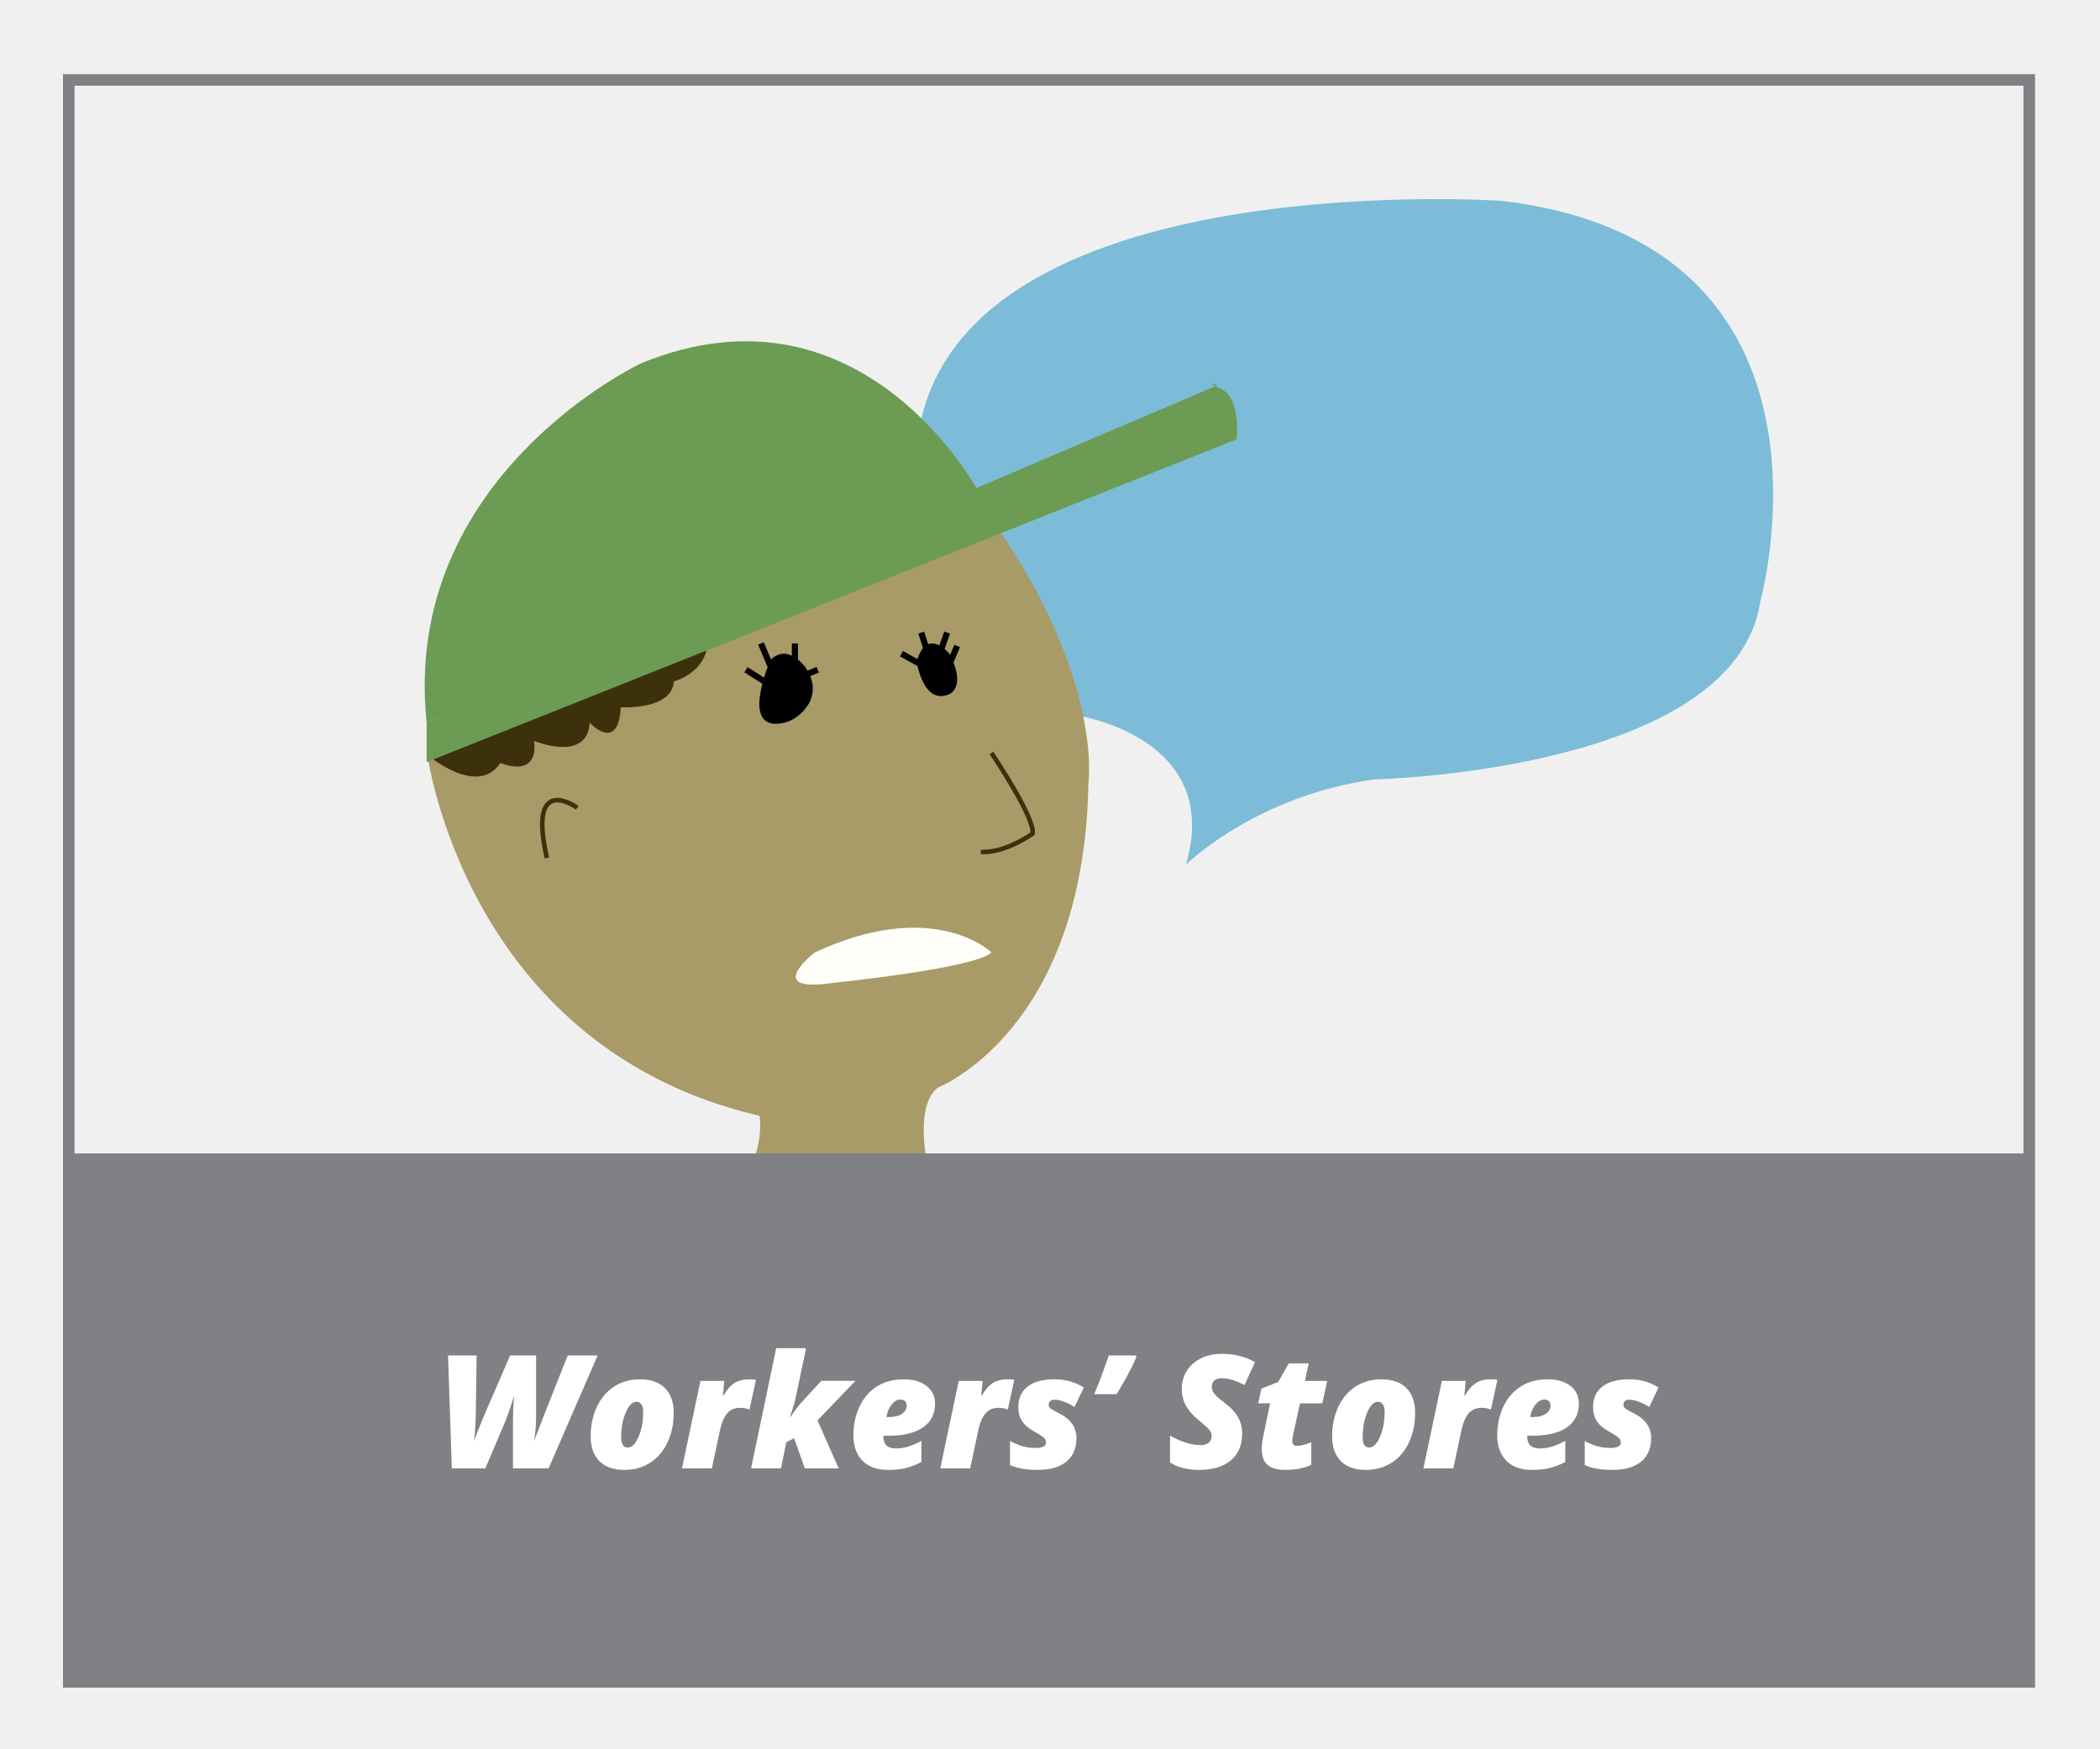
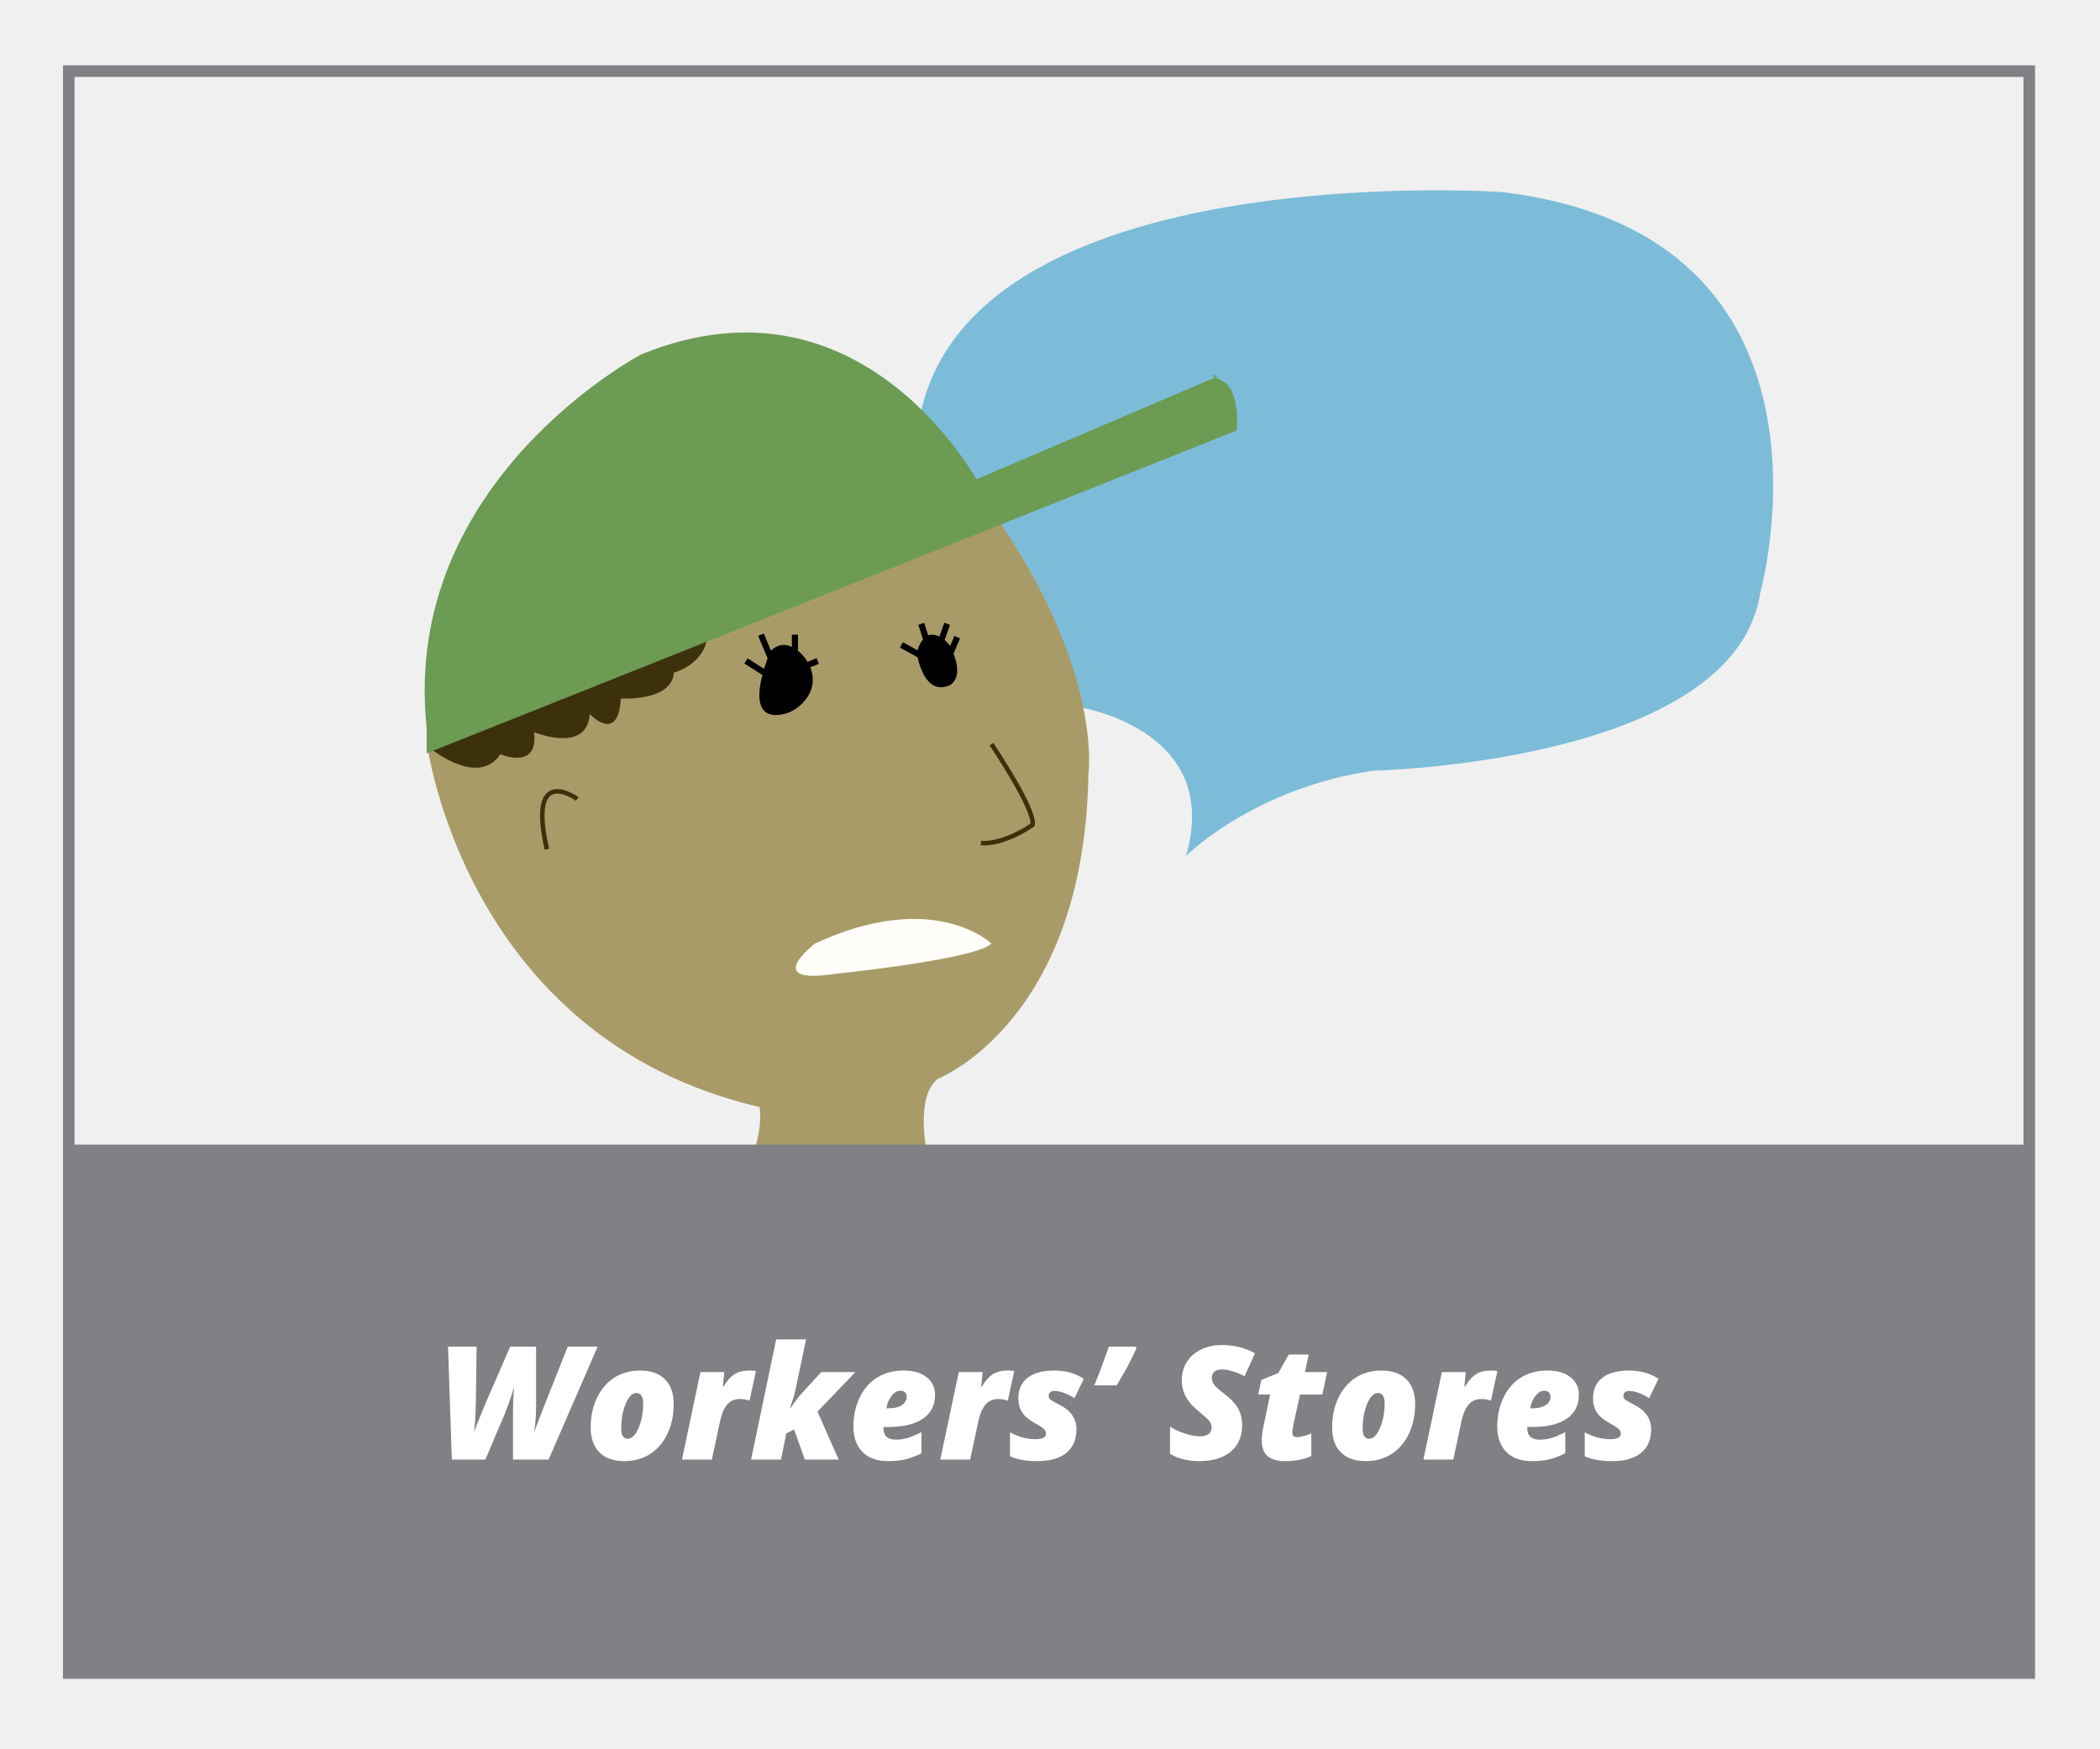
- <svg xmlns="http://www.w3.org/2000/svg" version="1.1" x="0px" y="0px" width="239px" height="199px" viewBox="1036 0 239 199" enable-background="new 1036 0 239 199" xml:space="preserve">
-   <g id="Layer_1">
-     <path fill="#7CBCD8" d="M1158.553,81.422c0,0,16.666,2.424,12.428,16.979c0,0,7.807-7.797,21.414-9.703   c0,0,41.044-0.866,43.944-20.273c0,0,11.376-40.718-29.445-45.57c0,0-68.112-4.678-66.628,31.535" />
-     <path fill="#A89B67" d="M1084.555,85.398c0,0,4.158,33.73,37.888,41.585c0,0,0.924,4.621-3.696,10.627c0,0,16.172-3.234,24.027,0   c0,0-3.696-11.089,0-13.862c0,0,16.634-6.469,17.096-34.654c0,0,1.848-12.475-12.013-31.42L1084.555,85.398z" />
-     <path fill="#3D310C" d="M1084.555,85.843c0,0,5.746,4.96,8.398,0.982c0,0,4.35,1.902,3.831-2.505c0,0,6.041,2.505,6.335-2.063   c0,0,3.239,3.489,3.536-1.768c0,0,5.82,0.368,6.041-2.947c0,0,3.178-0.801,3.767-3.767c0,0,3.438-0.077,2.039-3.245   L1084.555,85.843z" />
-     <path fill="none" stroke="#3D310C" stroke-width="0.515" stroke-miterlimit="10" d="M1101.696,91.925c0,0-5.705-4.158-3.453,5.718" />
-     <path fill="none" stroke="#3D310C" stroke-width="0.515" stroke-miterlimit="10" d="M1148.838,85.687c0,0,5.025,7.451,4.678,9.183   c0,0-3.119,2.253-5.891,2.079" />
-     <path fill="#FFFEFA" d="M1148.838,108.386c0,0-6.498-6.324-20.099,0c0,0-6.064,4.678,2.079,3.465   C1130.818,111.851,1147.019,110.205,1148.838,108.386z" />
-     <path d="M1123.695,75.099c0,0-3.804,8.573,1.733,7.104c1.603-0.425,4.505-2.946,2.252-6.238   C1127.68,75.965,1125.688,73.106,1123.695,75.099z" />
-     <path d="M1140.329,75.272c0,0,0.693,5.025,3.725,3.725c0,0,1.993-0.805,0-4.604C1144.054,74.393,1141.505,71.25,1140.329,75.272z" />
-     <line fill="none" stroke="#000000" stroke-width="0.693" stroke-miterlimit="10" x1="1120.897" y1="76.218" x2="1124.314" y2="78.382" />
-     <line fill="none" stroke="#000000" stroke-width="0.693" stroke-miterlimit="10" x1="1122.605" y1="73.224" x2="1124.314" y2="77.3" />
-     <line fill="none" stroke="#000000" stroke-width="0.693" stroke-miterlimit="10" x1="1126.467" y1="73.224" x2="1126.467" y2="76.218" />
-     <line fill="none" stroke="#000000" stroke-width="0.693" stroke-miterlimit="10" x1="1129.067" y1="76.218" x2="1126.467" y2="77.3" />
-     <line fill="none" stroke="#000000" stroke-width="0.693" stroke-miterlimit="10" x1="1138.596" y1="74.393" x2="1141.888" y2="76.218" />
-     <line fill="none" stroke="#000000" stroke-width="0.693" stroke-miterlimit="10" x1="1140.849" y1="71.991" x2="1141.888" y2="75.262" />
-     <line fill="none" stroke="#000000" stroke-width="0.693" stroke-miterlimit="10" x1="1143.794" y1="71.991" x2="1142.634" y2="75.262" />
-     <line fill="none" stroke="#000000" stroke-width="0.693" stroke-miterlimit="10" x1="1144.94" y1="73.507" x2="1143.794" y2="76.218" />
-     <path fill="#6C9B53" d="M1084.555,86.727l92.179-36.733c0,0,0.52-4.678-1.733-5.718c-2.253-1.04-0.433-0.433-0.433-0.433   l-90.013,38.379V86.727z" />
-     <path fill="#6C9B53" d="M1147.625,56.405c0,0-13.168-25.471-38.639-15.074c0,0-27.377,12.822-24.431,40.892" />
-     <rect x="1043.827" y="9.095" fill="none" stroke="#808184" stroke-width="1.319" stroke-miterlimit="10" width="223.122" height="182.3" />
-     <rect x="1044.051" y="131.26" fill="#808184" width="223.122" height="60.645" />
+ <svg xmlns="http://www.w3.org/2000/svg" version="1.1" id="Layer_1" x="0px" y="0px" width="239px" height="199px" viewBox="0 0 239 199" enable-background="new 0 0 239 199" xml:space="preserve">
+   <g id="Layer_1_1_">
+     <path fill="#7CBCD8" d="M122.553,80.422c0,0,16.666,2.424,12.428,16.979c0,0,7.807-7.797,21.414-9.703   c0,0,41.044-0.866,43.944-20.273c0,0,11.376-40.718-29.445-45.57c0,0-68.112-4.678-66.628,31.535" />
+     <path fill="#A89B67" d="M48.555,84.398c0,0,4.158,33.73,37.888,41.585c0,0,0.924,4.621-3.696,10.627c0,0,16.172-3.234,24.027,0   c0,0-3.696-11.089,0-13.862c0,0,16.634-6.469,17.096-34.654c0,0,1.848-12.475-12.013-31.42L48.555,84.398z" />
+     <path fill="#3D310C" d="M48.555,84.843c0,0,5.746,4.96,8.398,0.982c0,0,4.35,1.902,3.831-2.505c0,0,6.041,2.505,6.335-2.063   c0,0,3.239,3.489,3.536-1.768c0,0,5.82,0.368,6.041-2.947c0,0,3.178-0.801,3.767-3.767c0,0,3.438-0.077,2.039-3.245L48.555,84.843z   " />
+     <path fill="none" stroke="#3D310C" stroke-width="0.515" stroke-miterlimit="10" d="M65.696,90.925c0,0-5.705-4.158-3.453,5.718" />
+     <path fill="none" stroke="#3D310C" stroke-width="0.515" stroke-miterlimit="10" d="M112.838,84.687c0,0,5.025,7.451,4.678,9.183   c0,0-3.119,2.253-5.891,2.079" />
+     <path fill="#FFFEFA" d="M112.838,107.386c0,0-6.498-6.324-20.099,0c0,0-6.064,4.678,2.079,3.465   C94.818,110.851,111.019,109.205,112.838,107.386z" />
+     <path d="M87.695,74.099c0,0-3.804,8.573,1.733,7.104c1.603-0.425,4.505-2.946,2.252-6.238   C91.68,74.965,89.688,72.106,87.695,74.099z" />
+     <path d="M104.329,74.272c0,0,0.693,5.025,3.725,3.725c0,0,1.993-0.805,0-4.604C108.054,73.393,105.505,70.25,104.329,74.272z" />
+     <line fill="none" stroke="#000000" stroke-width="0.693" stroke-miterlimit="10" x1="84.897" y1="75.218" x2="88.314" y2="77.382" />
+     <line fill="none" stroke="#000000" stroke-width="0.693" stroke-miterlimit="10" x1="86.605" y1="72.224" x2="88.314" y2="76.3" />
+     <line fill="none" stroke="#000000" stroke-width="0.693" stroke-miterlimit="10" x1="90.467" y1="72.224" x2="90.467" y2="75.218" />
+     <line fill="none" stroke="#000000" stroke-width="0.693" stroke-miterlimit="10" x1="93.067" y1="75.218" x2="90.467" y2="76.3" />
+     <line fill="none" stroke="#000000" stroke-width="0.693" stroke-miterlimit="10" x1="102.596" y1="73.393" x2="105.888" y2="75.218" />
+     <line fill="none" stroke="#000000" stroke-width="0.693" stroke-miterlimit="10" x1="104.849" y1="70.991" x2="105.888" y2="74.262" />
+     <line fill="none" stroke="#000000" stroke-width="0.693" stroke-miterlimit="10" x1="107.794" y1="70.991" x2="106.634" y2="74.262" />
+     <line fill="none" stroke="#000000" stroke-width="0.693" stroke-miterlimit="10" x1="108.94" y1="72.507" x2="107.794" y2="75.218" />
+     <path fill="#6C9B53" d="M48.555,85.727l92.179-36.733c0,0,0.52-4.678-1.733-5.718c-2.253-1.04-0.433-0.433-0.433-0.433   L48.555,81.222L48.555,85.727L48.555,85.727z" />
+     <path fill="#6C9B53" d="M111.625,55.405c0,0-13.168-25.471-38.639-15.074c0,0-27.377,14.349-24.431,42.419" />
+     <rect x="7.827" y="8.095" fill="none" stroke="#808184" stroke-width="1.319" stroke-miterlimit="10" width="223.122" height="182.3" />
+     <rect x="8.051" y="130.26" fill="#808184" width="223.122" height="60.645" />
    <g>
-       <path fill="#FFFFFF" d="M1089.937,163.991l0.352-0.914l0.826-2.039l2.944-6.785h2.953v6.961c0,0.914-0.076,1.84-0.229,2.777    c0.059-0.164,0.448-1.178,1.169-3.041l2.663-6.697h3.401l-5.581,12.85h-4.052v-5.449c0-0.908,0.038-1.857,0.114-2.848    c-0.193,0.779-0.539,1.802-1.037,3.067l-2.224,5.229h-3.814l-0.431-12.85h3.252l-0.088,6.442    C1090.121,162.26,1090.048,163.358,1089.937,163.991z" />
-       <path fill="#FFFFFF" d="M1107.058,167.278c-1.225,0-2.17-0.331-2.834-0.993c-0.666-0.662-0.998-1.608-0.998-2.839    s0.232-2.342,0.699-3.336c0.465-0.992,1.12-1.765,1.964-2.315s1.828-0.826,2.953-0.826c1.225,0,2.169,0.331,2.835,0.993    c0.664,0.662,0.997,1.608,0.997,2.839s-0.233,2.343-0.698,3.335c-0.467,0.994-1.121,1.766-1.965,2.316    S1108.183,167.278,1107.058,167.278z M1108.446,159.526c-0.48,0-0.893,0.408-1.234,1.227c-0.344,0.816-0.515,1.753-0.515,2.808    c0,0.779,0.246,1.169,0.738,1.169c0.475,0,0.888-0.407,1.239-1.222s0.527-1.752,0.527-2.813c0-0.387-0.067-0.678-0.202-0.874    S1108.681,159.526,1108.446,159.526z" />
-       <path fill="#FFFFFF" d="M1121.331,156.969c0.328,0,0.563,0.023,0.703,0.07l-0.738,3.366c-0.316-0.129-0.677-0.193-1.081-0.193    c-0.604,0-1.086,0.207-1.445,0.619c-0.361,0.414-0.635,1.045-0.822,1.895l-0.932,4.377h-3.401l2.101-9.958h2.716l-0.158,1.661    h0.07c0.381-0.656,0.794-1.126,1.239-1.41S1120.61,156.969,1121.331,156.969z" />
-       <path fill="#FFFFFF" d="M1124.337,153.427h3.401l-1.222,5.827c-0.1,0.451-0.299,1.104-0.598,1.96h0.079    c0.492-0.744,0.94-1.33,1.345-1.758l2.127-2.312h3.885l-4.315,4.5l2.408,5.458h-3.85l-1.222-3.437l-0.888,0.466l-0.606,2.971    h-3.401L1124.337,153.427z" />
-       <path fill="#FFFFFF" d="M1137.063,167.278c-1.242,0-2.209-0.348-2.9-1.041c-0.691-0.695-1.037-1.66-1.037-2.896    s0.244-2.352,0.734-3.344c0.488-0.994,1.16-1.746,2.012-2.26c0.854-0.512,1.839-0.769,2.958-0.769    c1.113,0,1.989,0.252,2.628,0.756s0.958,1.175,0.958,2.013c0,1.178-0.459,2.082-1.376,2.711c-0.917,0.631-2.242,0.945-3.977,0.945    h-0.519v0.141c0,0.867,0.48,1.301,1.441,1.301c0.463,0,0.917-0.068,1.362-0.207c0.445-0.137,0.952-0.355,1.521-0.654v2.408    c-0.656,0.334-1.269,0.566-1.837,0.699C1138.464,167.212,1137.808,167.278,1137.063,167.278z M1138.452,159.271    c-0.357,0-0.691,0.204-1.002,0.61c-0.311,0.408-0.498,0.869-0.563,1.385h0.255c0.639,0,1.14-0.121,1.503-0.365    c0.363-0.242,0.545-0.563,0.545-0.962c0-0.188-0.059-0.346-0.176-0.475S1138.71,159.271,1138.452,159.271z" />
-       <path fill="#FFFFFF" d="M1150.73,156.969c0.328,0,0.563,0.023,0.703,0.07l-0.738,3.366c-0.316-0.129-0.677-0.193-1.081-0.193    c-0.604,0-1.086,0.207-1.445,0.619c-0.361,0.414-0.635,1.045-0.822,1.895l-0.932,4.377h-3.401l2.101-9.958h2.716l-0.158,1.661    h0.07c0.381-0.656,0.794-1.126,1.239-1.41S1150.01,156.969,1150.73,156.969z" />
-       <path fill="#FFFFFF" d="M1158.509,163.648c0,1.166-0.381,2.063-1.143,2.689s-1.857,0.94-3.287,0.94    c-1.301,0-2.344-0.185-3.129-0.554v-2.733c0.539,0.293,1.04,0.498,1.503,0.615s0.932,0.176,1.406,0.176    c0.398,0,0.697-0.054,0.896-0.162s0.299-0.26,0.299-0.453c0-0.205-0.076-0.383-0.229-0.531c-0.152-0.15-0.533-0.397-1.143-0.743    c-0.621-0.34-1.074-0.729-1.357-1.169c-0.285-0.439-0.427-0.976-0.427-1.608c0-1.008,0.354-1.784,1.063-2.329    s1.717-0.817,3.023-0.817c0.656,0,1.254,0.076,1.793,0.229s1.063,0.387,1.573,0.703l-1.063,2.215    c-0.387-0.252-0.787-0.452-1.199-0.603c-0.414-0.148-0.77-0.224-1.068-0.224c-0.445,0-0.668,0.199-0.668,0.598    c0,0.17,0.092,0.319,0.277,0.448c0.184,0.129,0.484,0.296,0.9,0.501C1157.85,161.492,1158.509,162.43,1158.509,163.648z" />
-       <path fill="#FFFFFF" d="M1165.259,154.253l0.07,0.193c-0.539,1.242-1.289,2.646-2.25,4.21h-2.54    c0.199-0.475,0.396-0.965,0.594-1.472c0.195-0.507,0.552-1.484,1.067-2.932H1165.259z" />
-       <path fill="#FFFFFF" d="M1177.37,163.156c0,1.301-0.431,2.313-1.292,3.036c-0.861,0.725-2.063,1.086-3.604,1.086    c-0.645,0-1.254-0.072-1.828-0.215c-0.574-0.144-1.069-0.354-1.485-0.629v-3.076c0.492,0.311,1.056,0.571,1.692,0.782    c0.635,0.211,1.211,0.316,1.727,0.316c0.434,0,0.762-0.091,0.984-0.272s0.334-0.439,0.334-0.773c0-0.158-0.035-0.306-0.105-0.443    s-0.17-0.275-0.299-0.414c-0.129-0.137-0.475-0.44-1.037-0.909c-0.686-0.551-1.184-1.113-1.494-1.688s-0.466-1.204-0.466-1.89    c0-0.768,0.191-1.457,0.575-2.07c0.384-0.611,0.926-1.086,1.627-1.424c0.699-0.336,1.483-0.505,2.351-0.505    c1.4,0,2.66,0.313,3.779,0.94l-1.187,2.61c-1.002-0.516-1.854-0.773-2.558-0.773c-0.375,0-0.663,0.082-0.866,0.246    c-0.201,0.164-0.303,0.404-0.303,0.721c0,0.287,0.098,0.556,0.295,0.804c0.195,0.25,0.569,0.582,1.12,0.998    c0.691,0.51,1.204,1.046,1.538,1.608S1177.37,162.43,1177.37,163.156z" />
-       <path fill="#FFFFFF" d="M1183.628,164.545c0.387,0,0.923-0.138,1.608-0.413v2.558c-0.797,0.393-1.793,0.589-2.988,0.589    c-0.867,0-1.525-0.186-1.973-0.559c-0.449-0.371-0.673-0.982-0.673-1.832c0-0.445,0.07-0.996,0.211-1.652l0.738-3.533h-1.354    l0.36-1.67l1.916-0.773l1.204-2.109h2.268l-0.431,1.995h2.531l-0.554,2.558h-2.54l-0.738,3.366    c-0.094,0.451-0.141,0.759-0.141,0.923C1183.074,164.36,1183.259,164.545,1183.628,164.545z" />
-       <path fill="#FFFFFF" d="M1191.441,167.278c-1.225,0-2.17-0.331-2.834-0.993c-0.666-0.662-0.998-1.608-0.998-2.839    s0.232-2.342,0.699-3.336c0.465-0.992,1.12-1.765,1.964-2.315s1.828-0.826,2.953-0.826c1.225,0,2.169,0.331,2.835,0.993    c0.664,0.662,0.997,1.608,0.997,2.839s-0.233,2.343-0.698,3.335c-0.467,0.994-1.121,1.766-1.965,2.316    S1192.566,167.278,1191.441,167.278z M1192.83,159.526c-0.48,0-0.893,0.408-1.234,1.227c-0.344,0.816-0.515,1.753-0.515,2.808    c0,0.779,0.246,1.169,0.738,1.169c0.475,0,0.888-0.407,1.239-1.222s0.527-1.752,0.527-2.813c0-0.387-0.067-0.678-0.202-0.874    S1193.064,159.526,1192.83,159.526z" />
-       <path fill="#FFFFFF" d="M1205.715,156.969c0.328,0,0.563,0.023,0.703,0.07l-0.738,3.366c-0.316-0.129-0.677-0.193-1.081-0.193    c-0.604,0-1.086,0.207-1.445,0.619c-0.361,0.414-0.635,1.045-0.822,1.895l-0.932,4.377h-3.401l2.101-9.958h2.716l-0.158,1.661    h0.07c0.381-0.656,0.794-1.126,1.239-1.41S1204.994,156.969,1205.715,156.969z" />
-       <path fill="#FFFFFF" d="M1210.338,167.278c-1.242,0-2.209-0.348-2.9-1.041c-0.691-0.695-1.037-1.66-1.037-2.896    s0.244-2.352,0.734-3.344c0.488-0.994,1.16-1.746,2.012-2.26c0.854-0.512,1.839-0.769,2.958-0.769    c1.113,0,1.989,0.252,2.628,0.756s0.958,1.175,0.958,2.013c0,1.178-0.459,2.082-1.376,2.711c-0.917,0.631-2.242,0.945-3.977,0.945    h-0.519v0.141c0,0.867,0.48,1.301,1.441,1.301c0.463,0,0.917-0.068,1.362-0.207c0.445-0.137,0.952-0.355,1.521-0.654v2.408    c-0.656,0.334-1.269,0.566-1.837,0.699C1211.738,167.212,1211.082,167.278,1210.338,167.278z M1211.727,159.271    c-0.357,0-0.691,0.204-1.002,0.61c-0.311,0.408-0.498,0.869-0.563,1.385h0.255c0.639,0,1.14-0.121,1.503-0.365    c0.363-0.242,0.545-0.563,0.545-0.962c0-0.188-0.059-0.346-0.176-0.475S1211.984,159.271,1211.727,159.271z" />
-       <path fill="#FFFFFF" d="M1223.917,163.648c0,1.166-0.381,2.063-1.143,2.689s-1.857,0.94-3.287,0.94    c-1.301,0-2.344-0.185-3.129-0.554v-2.733c0.539,0.293,1.04,0.498,1.503,0.615s0.932,0.176,1.406,0.176    c0.398,0,0.697-0.054,0.896-0.162s0.299-0.26,0.299-0.453c0-0.205-0.076-0.383-0.229-0.531c-0.152-0.15-0.533-0.397-1.143-0.743    c-0.621-0.34-1.074-0.729-1.357-1.169c-0.285-0.439-0.427-0.976-0.427-1.608c0-1.008,0.354-1.784,1.063-2.329    s1.717-0.817,3.023-0.817c0.656,0,1.254,0.076,1.793,0.229s1.063,0.387,1.573,0.703l-1.063,2.215    c-0.387-0.252-0.787-0.452-1.199-0.603c-0.414-0.148-0.77-0.224-1.068-0.224c-0.445,0-0.668,0.199-0.668,0.598    c0,0.17,0.092,0.319,0.277,0.448c0.184,0.129,0.484,0.296,0.9,0.501C1223.258,161.492,1223.917,162.43,1223.917,163.648z" />
+       <path fill="#FFFFFF" d="M53.937,162.991l0.352-0.914l0.826-2.039l2.944-6.785h2.953v6.961c0,0.914-0.076,1.84-0.229,2.777    c0.059-0.164,0.448-1.178,1.169-3.041l2.663-6.697h3.401l-5.581,12.85h-4.052v-5.449c0-0.908,0.038-1.857,0.114-2.848    c-0.193,0.779-0.539,1.802-1.037,3.067l-2.224,5.229h-3.814l-0.431-12.85h3.252l-0.088,6.442    C54.121,161.26,54.048,162.358,53.937,162.991z" />
+       <path fill="#FFFFFF" d="M71.058,166.278c-1.225,0-2.17-0.331-2.834-0.993c-0.666-0.662-0.998-1.608-0.998-2.839    s0.232-2.342,0.699-3.336c0.465-0.992,1.12-1.765,1.964-2.315s1.828-0.826,2.953-0.826c1.225,0,2.169,0.331,2.835,0.993    c0.664,0.662,0.997,1.608,0.997,2.839s-0.233,2.343-0.698,3.335c-0.467,0.994-1.121,1.766-1.965,2.316    S72.183,166.278,71.058,166.278z M72.446,158.526c-0.48,0-0.893,0.408-1.234,1.227c-0.344,0.816-0.515,1.753-0.515,2.808    c0,0.779,0.246,1.169,0.738,1.169c0.475,0,0.888-0.407,1.239-1.222s0.527-1.752,0.527-2.813c0-0.387-0.067-0.678-0.202-0.874    S72.681,158.526,72.446,158.526z" />
+       <path fill="#FFFFFF" d="M85.331,155.969c0.328,0,0.563,0.023,0.703,0.07l-0.738,3.366c-0.316-0.129-0.677-0.193-1.081-0.193    c-0.604,0-1.086,0.207-1.445,0.619c-0.361,0.414-0.635,1.045-0.822,1.895l-0.932,4.377h-3.401l2.101-9.958h2.716l-0.158,1.661    h0.07c0.381-0.656,0.794-1.126,1.239-1.41S84.61,155.969,85.331,155.969z" />
+       <path fill="#FFFFFF" d="M88.337,152.427h3.401l-1.222,5.827c-0.1,0.451-0.299,1.104-0.598,1.96h0.079    c0.492-0.744,0.94-1.33,1.345-1.758l2.127-2.312h3.885l-4.315,4.5l2.408,5.458h-3.85l-1.222-3.437l-0.888,0.466l-0.606,2.971    H85.48L88.337,152.427z" />
+       <path fill="#FFFFFF" d="M101.063,166.278c-1.242,0-2.209-0.348-2.9-1.041c-0.691-0.695-1.037-1.66-1.037-2.896    s0.244-2.352,0.734-3.344c0.488-0.994,1.16-1.746,2.012-2.26c0.854-0.512,1.839-0.769,2.958-0.769    c1.113,0,1.989,0.252,2.628,0.756s0.958,1.175,0.958,2.013c0,1.178-0.459,2.082-1.376,2.711c-0.917,0.631-2.242,0.945-3.977,0.945    h-0.519v0.141c0,0.867,0.48,1.301,1.441,1.301c0.463,0,0.917-0.068,1.362-0.207c0.445-0.137,0.952-0.355,1.521-0.654v2.408    c-0.656,0.334-1.269,0.566-1.837,0.699C102.464,166.212,101.808,166.278,101.063,166.278z M102.452,158.271    c-0.357,0-0.691,0.204-1.002,0.61c-0.311,0.408-0.498,0.869-0.563,1.385h0.255c0.639,0,1.14-0.121,1.503-0.365    c0.363-0.242,0.545-0.563,0.545-0.962c0-0.188-0.059-0.346-0.176-0.475S102.71,158.271,102.452,158.271z" />
+       <path fill="#FFFFFF" d="M114.73,155.969c0.328,0,0.563,0.023,0.703,0.07l-0.738,3.366c-0.316-0.129-0.677-0.193-1.081-0.193    c-0.604,0-1.086,0.207-1.445,0.619c-0.361,0.414-0.635,1.045-0.822,1.895l-0.932,4.377h-3.401l2.101-9.958h2.716l-0.158,1.661    h0.07c0.381-0.656,0.794-1.126,1.239-1.41S114.01,155.969,114.73,155.969z" />
+       <path fill="#FFFFFF" d="M122.509,162.648c0,1.166-0.381,2.063-1.143,2.689s-1.857,0.94-3.287,0.94    c-1.301,0-2.344-0.185-3.129-0.554v-2.733c0.539,0.293,1.04,0.498,1.503,0.615s0.932,0.176,1.406,0.176    c0.398,0,0.697-0.054,0.896-0.162s0.299-0.26,0.299-0.453c0-0.205-0.076-0.383-0.229-0.531c-0.152-0.15-0.533-0.397-1.143-0.743    c-0.621-0.34-1.074-0.729-1.357-1.169c-0.285-0.439-0.427-0.976-0.427-1.608c0-1.008,0.354-1.784,1.063-2.329    s1.717-0.817,3.023-0.817c0.656,0,1.254,0.076,1.793,0.229s1.063,0.387,1.573,0.703l-1.063,2.215    c-0.387-0.252-0.787-0.452-1.199-0.603c-0.414-0.148-0.77-0.224-1.068-0.224c-0.445,0-0.668,0.199-0.668,0.598    c0,0.17,0.092,0.319,0.277,0.448c0.184,0.129,0.484,0.296,0.9,0.501C121.85,160.492,122.509,161.43,122.509,162.648z" />
+       <path fill="#FFFFFF" d="M129.259,153.253l0.07,0.193c-0.539,1.242-1.289,2.646-2.25,4.21h-2.54    c0.199-0.475,0.396-0.965,0.594-1.472c0.195-0.507,0.552-1.484,1.067-2.932h3.059V153.253z" />
+       <path fill="#FFFFFF" d="M141.37,162.156c0,1.301-0.431,2.313-1.292,3.036c-0.861,0.725-2.063,1.086-3.604,1.086    c-0.645,0-1.254-0.072-1.828-0.215c-0.574-0.144-1.069-0.354-1.485-0.629v-3.076c0.492,0.311,1.056,0.571,1.692,0.782    c0.635,0.211,1.211,0.316,1.727,0.316c0.434,0,0.762-0.091,0.984-0.272s0.334-0.439,0.334-0.773c0-0.158-0.035-0.306-0.105-0.443    s-0.17-0.275-0.299-0.414c-0.129-0.137-0.475-0.44-1.037-0.909c-0.686-0.551-1.184-1.113-1.494-1.688s-0.466-1.204-0.466-1.89    c0-0.768,0.191-1.457,0.575-2.07c0.384-0.611,0.926-1.086,1.627-1.424c0.699-0.336,1.483-0.505,2.351-0.505    c1.4,0,2.66,0.313,3.779,0.94l-1.187,2.61c-1.002-0.516-1.854-0.773-2.558-0.773c-0.375,0-0.663,0.082-0.866,0.246    c-0.201,0.164-0.303,0.404-0.303,0.721c0,0.287,0.098,0.556,0.295,0.804c0.195,0.25,0.569,0.582,1.12,0.998    c0.691,0.51,1.204,1.046,1.538,1.608S141.37,161.43,141.37,162.156z" />
+       <path fill="#FFFFFF" d="M147.628,163.545c0.387,0,0.923-0.138,1.608-0.413v2.558c-0.797,0.393-1.793,0.589-2.988,0.589    c-0.867,0-1.525-0.186-1.973-0.559c-0.449-0.371-0.673-0.982-0.673-1.832c0-0.445,0.07-0.996,0.211-1.652l0.738-3.533h-1.354    l0.36-1.67l1.916-0.773l1.204-2.109h2.268l-0.431,1.995h2.531l-0.554,2.558h-2.54l-0.738,3.366    c-0.094,0.451-0.141,0.759-0.141,0.923C147.074,163.36,147.259,163.545,147.628,163.545z" />
+       <path fill="#FFFFFF" d="M155.441,166.278c-1.225,0-2.17-0.331-2.834-0.993c-0.666-0.662-0.998-1.608-0.998-2.839    s0.232-2.342,0.699-3.336c0.465-0.992,1.12-1.765,1.964-2.315s1.828-0.826,2.953-0.826c1.225,0,2.169,0.331,2.835,0.993    c0.664,0.662,0.997,1.608,0.997,2.839s-0.233,2.343-0.698,3.335c-0.467,0.994-1.121,1.766-1.965,2.316    S156.566,166.278,155.441,166.278z M156.83,158.526c-0.48,0-0.893,0.408-1.234,1.227c-0.344,0.816-0.515,1.753-0.515,2.808    c0,0.779,0.246,1.169,0.738,1.169c0.475,0,0.888-0.407,1.239-1.222s0.527-1.752,0.527-2.813c0-0.387-0.067-0.678-0.202-0.874    S157.064,158.526,156.83,158.526z" />
+       <path fill="#FFFFFF" d="M169.715,155.969c0.328,0,0.563,0.023,0.703,0.07l-0.738,3.366c-0.316-0.129-0.677-0.193-1.081-0.193    c-0.604,0-1.086,0.207-1.445,0.619c-0.361,0.414-0.635,1.045-0.822,1.895l-0.932,4.377h-3.401l2.101-9.958h2.716l-0.158,1.661    h0.07c0.381-0.656,0.794-1.126,1.239-1.41S168.994,155.969,169.715,155.969z" />
+       <path fill="#FFFFFF" d="M174.338,166.278c-1.242,0-2.209-0.348-2.9-1.041c-0.691-0.695-1.037-1.66-1.037-2.896    s0.244-2.352,0.734-3.344c0.488-0.994,1.16-1.746,2.012-2.26c0.854-0.512,1.839-0.769,2.958-0.769    c1.113,0,1.989,0.252,2.628,0.756s0.958,1.175,0.958,2.013c0,1.178-0.459,2.082-1.376,2.711c-0.917,0.631-2.242,0.945-3.977,0.945    h-0.519v0.141c0,0.867,0.48,1.301,1.441,1.301c0.463,0,0.917-0.068,1.362-0.207c0.445-0.137,0.952-0.355,1.521-0.654v2.408    c-0.656,0.334-1.269,0.566-1.837,0.699C175.738,166.212,175.082,166.278,174.338,166.278z M175.727,158.271    c-0.357,0-0.691,0.204-1.002,0.61c-0.311,0.408-0.498,0.869-0.563,1.385h0.255c0.639,0,1.14-0.121,1.503-0.365    c0.363-0.242,0.545-0.563,0.545-0.962c0-0.188-0.059-0.346-0.176-0.475S175.984,158.271,175.727,158.271z" />
+       <path fill="#FFFFFF" d="M187.917,162.648c0,1.166-0.381,2.063-1.143,2.689s-1.857,0.94-3.287,0.94    c-1.301,0-2.344-0.185-3.129-0.554v-2.733c0.539,0.293,1.04,0.498,1.503,0.615s0.932,0.176,1.406,0.176    c0.398,0,0.697-0.054,0.896-0.162s0.299-0.26,0.299-0.453c0-0.205-0.076-0.383-0.229-0.531c-0.152-0.15-0.533-0.397-1.143-0.743    c-0.621-0.34-1.074-0.729-1.357-1.169c-0.285-0.439-0.427-0.976-0.427-1.608c0-1.008,0.354-1.784,1.063-2.329    s1.717-0.817,3.023-0.817c0.656,0,1.254,0.076,1.793,0.229s1.063,0.387,1.573,0.703l-1.063,2.215    c-0.387-0.252-0.787-0.452-1.199-0.603c-0.414-0.148-0.77-0.224-1.068-0.224c-0.445,0-0.668,0.199-0.668,0.598    c0,0.17,0.092,0.319,0.277,0.448c0.184,0.129,0.484,0.296,0.9,0.501C187.258,160.492,187.917,161.43,187.917,162.648z" />
    </g>
  </g>
  <g id="Layer_3">
</g>
</svg>
